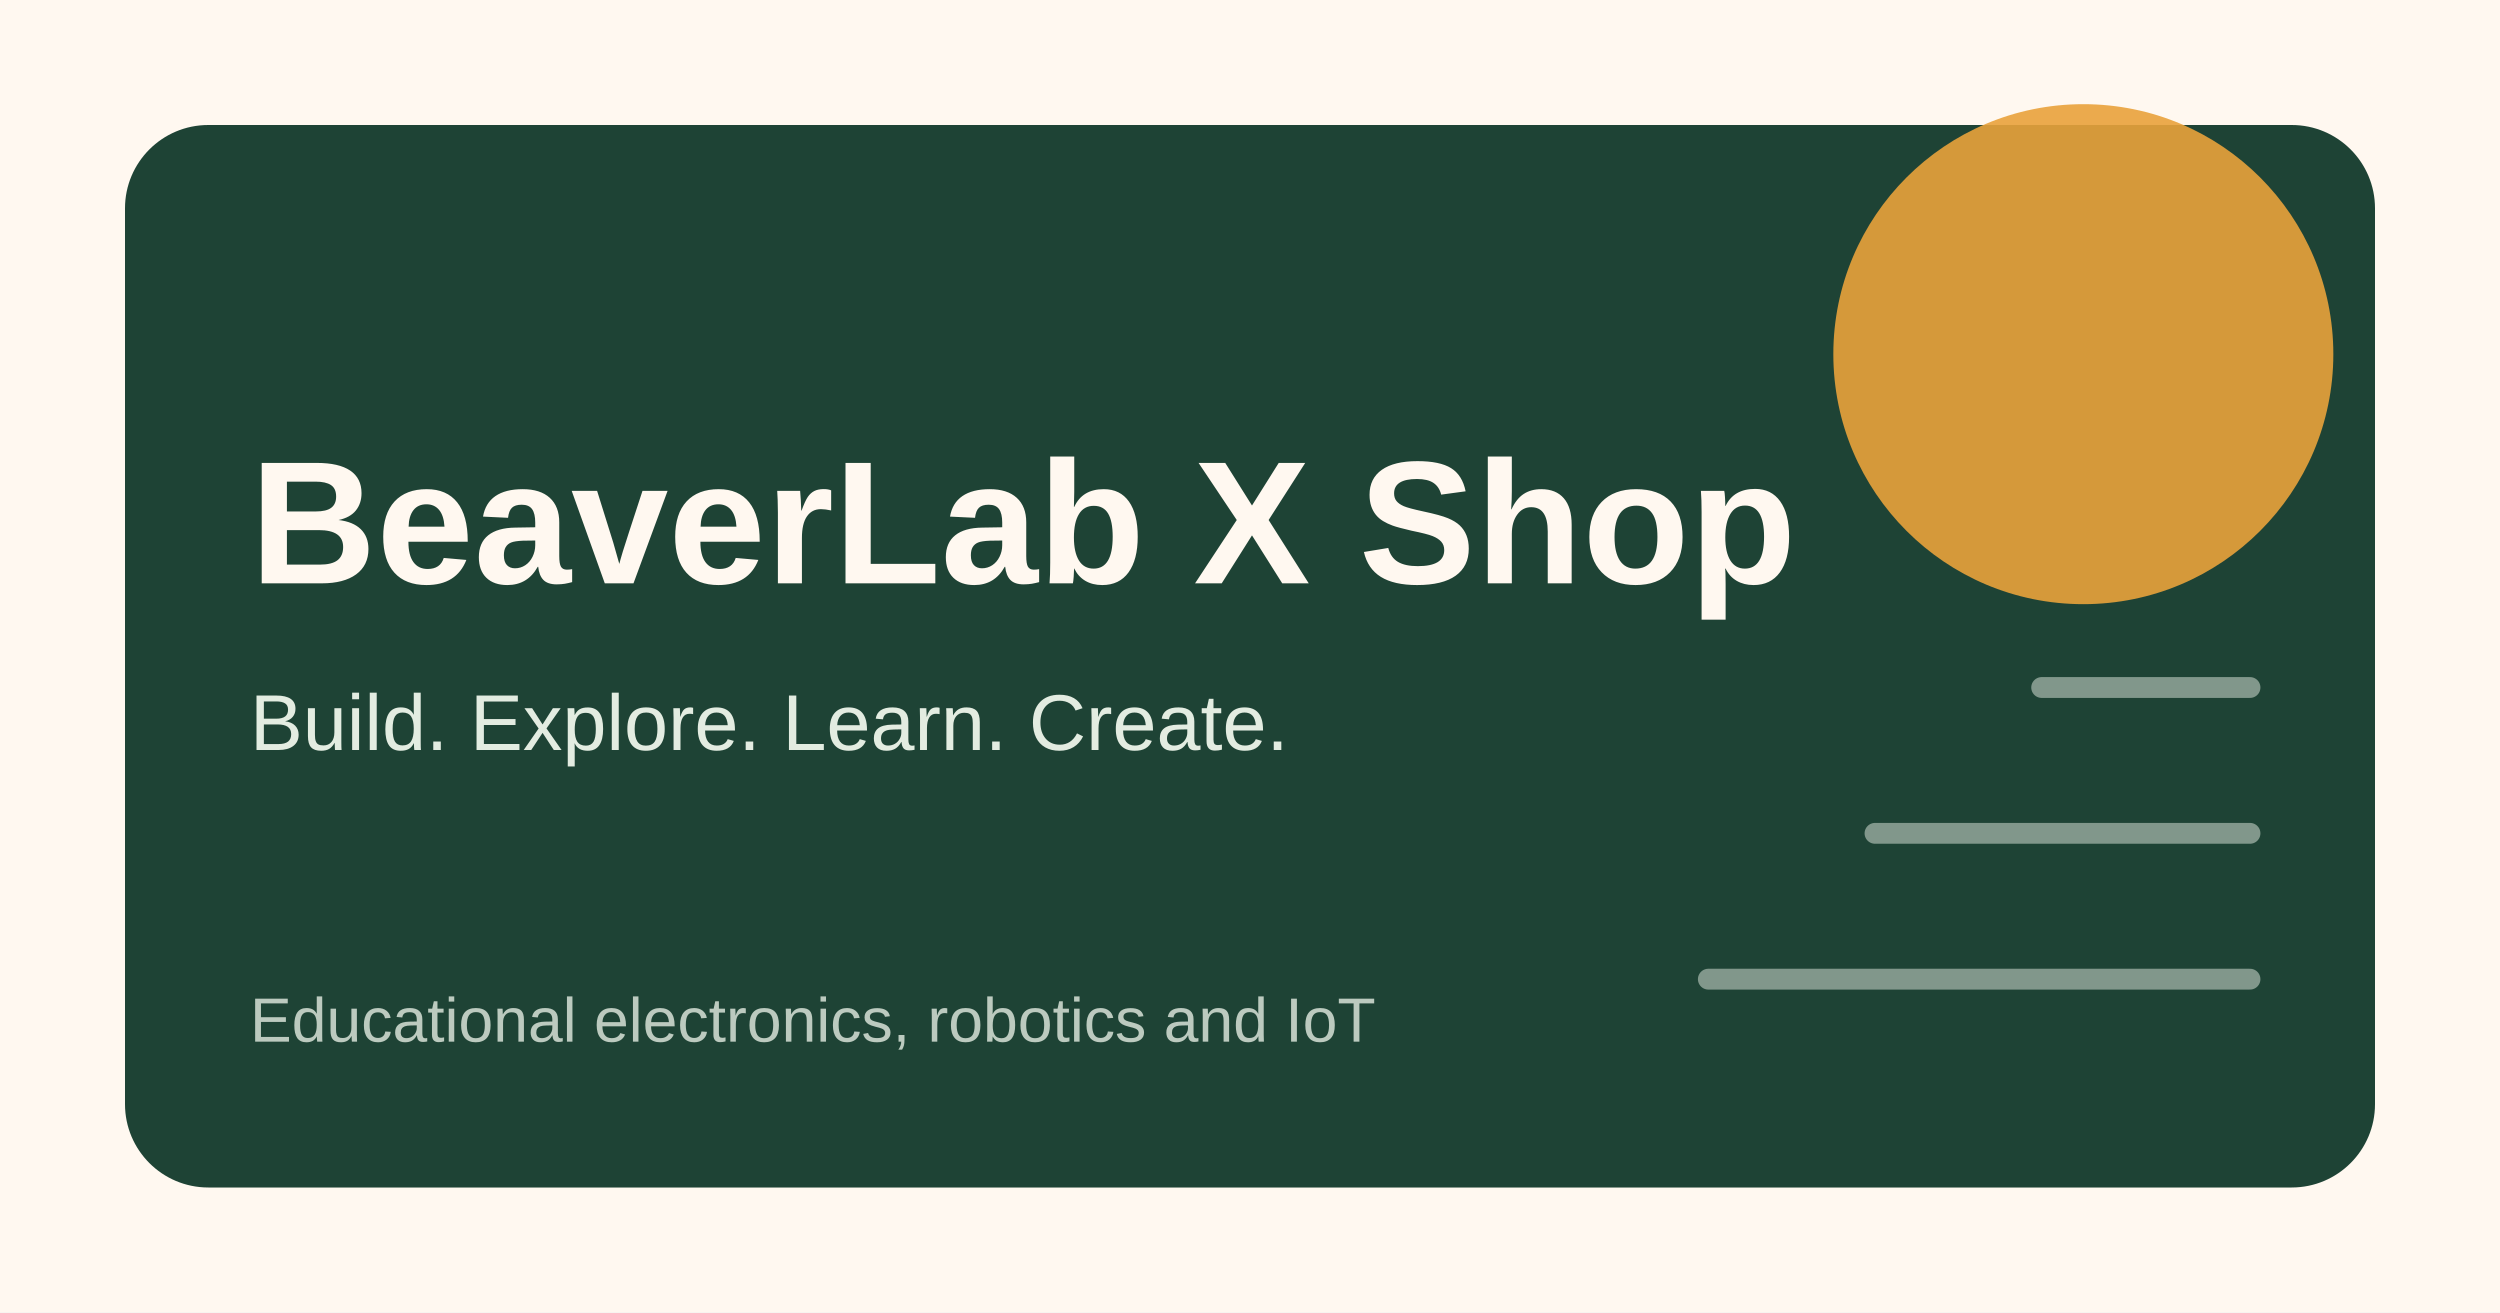
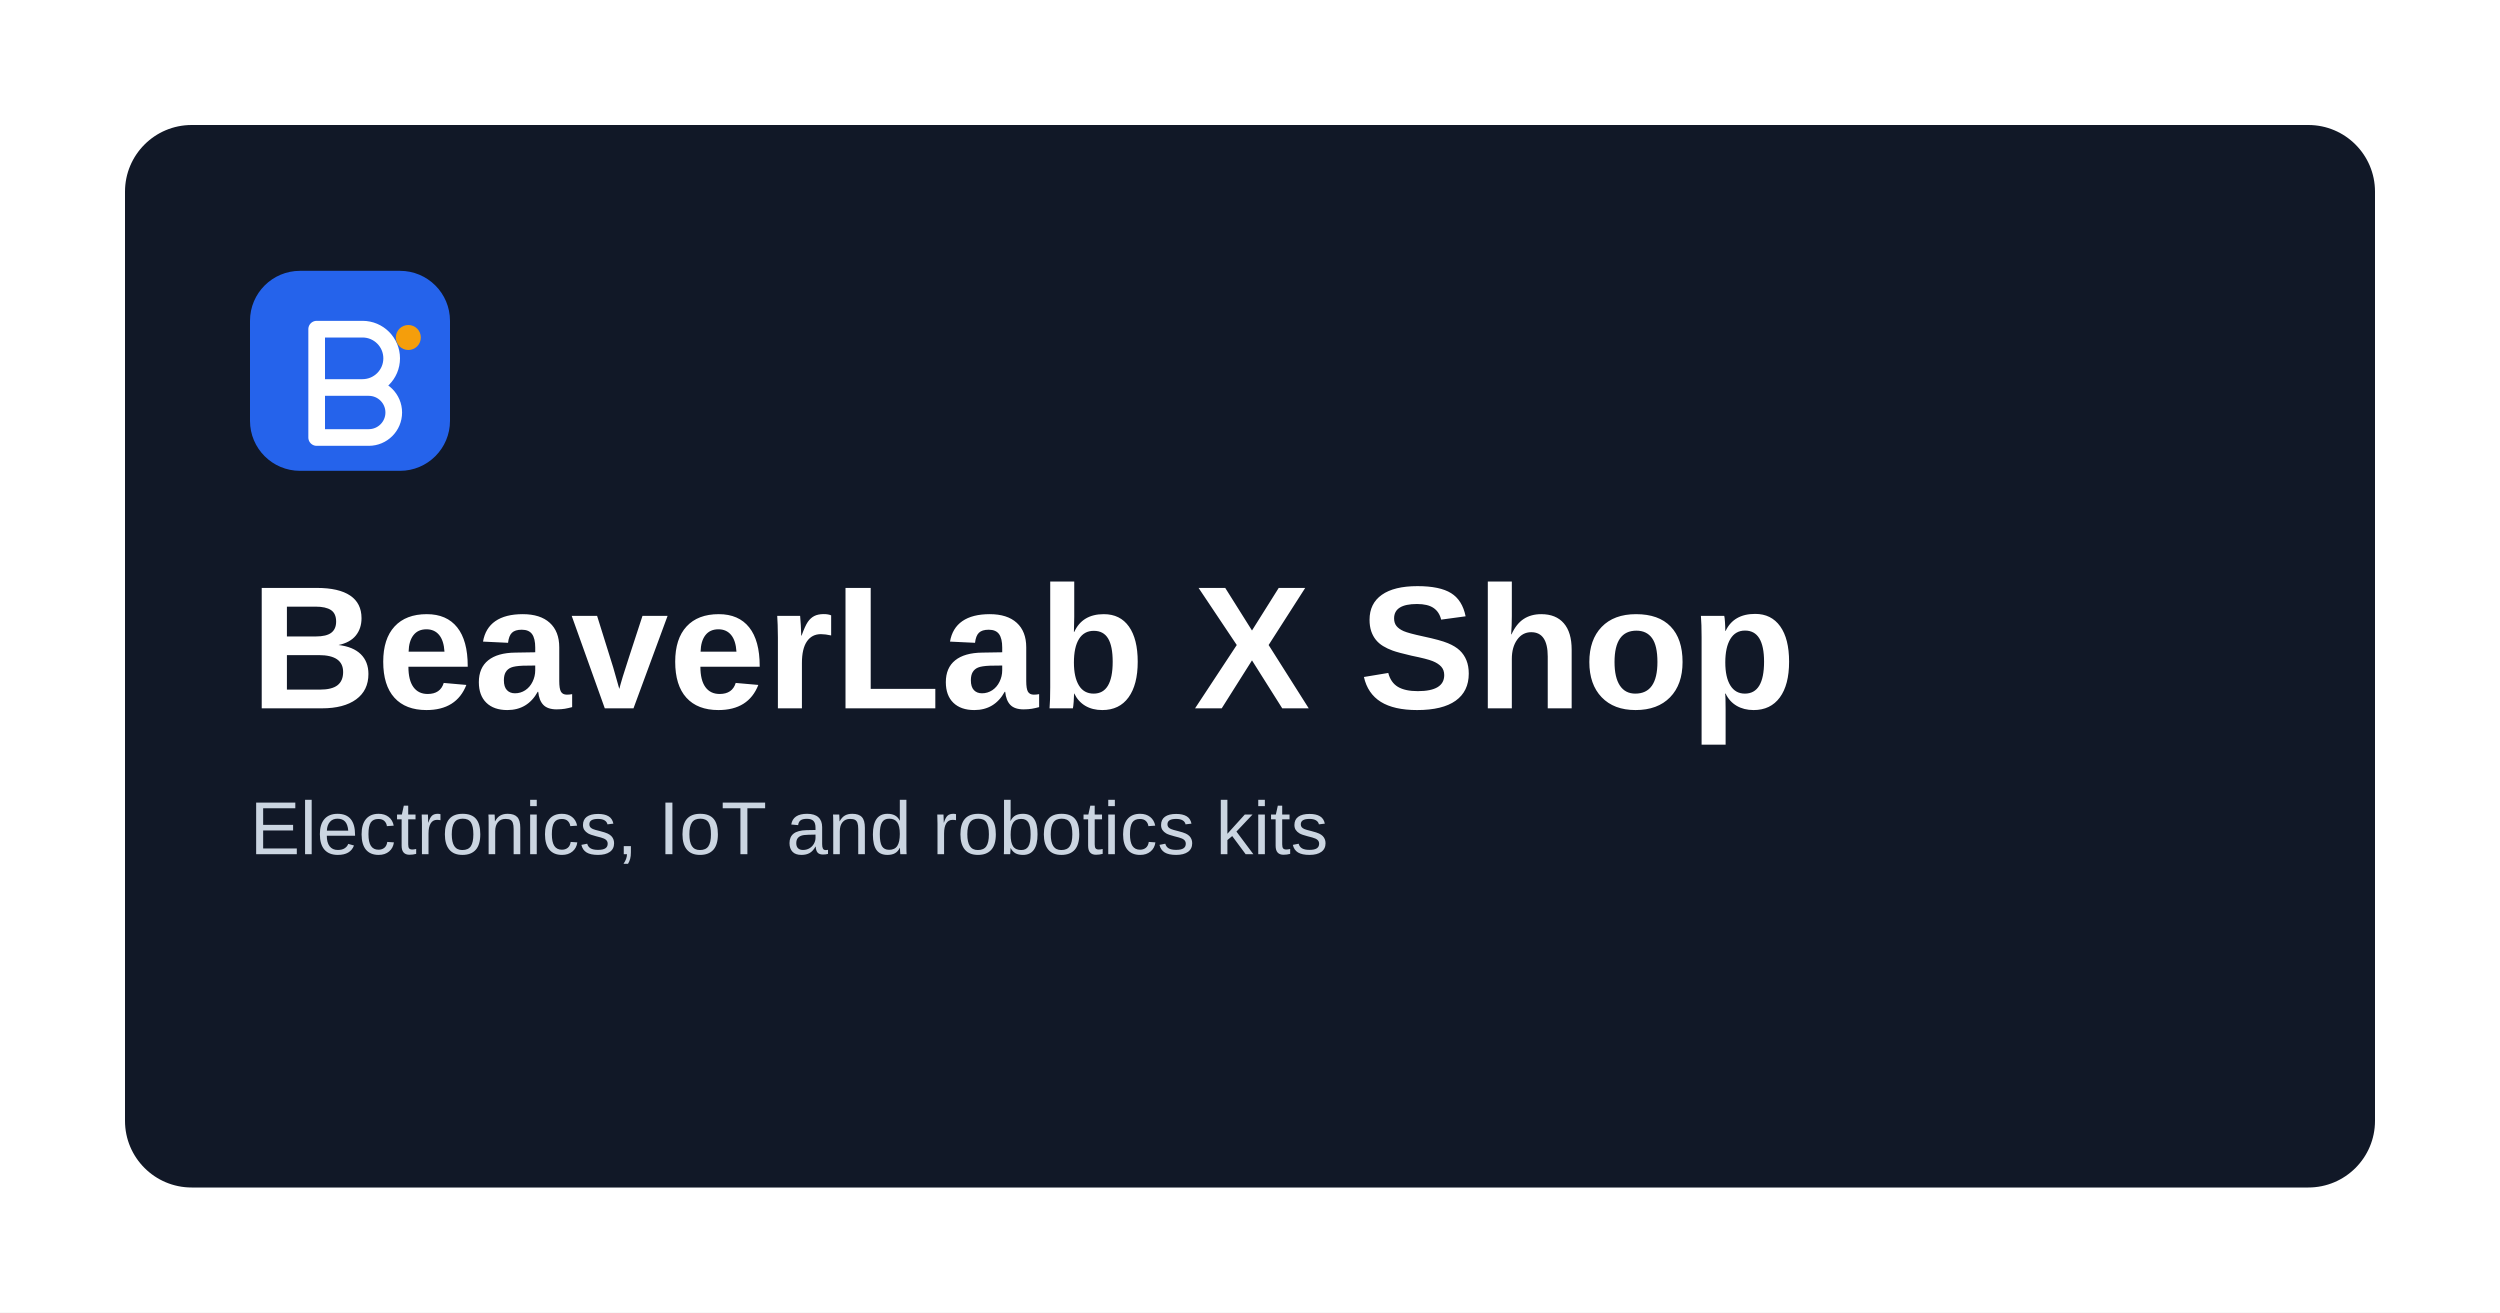
<svg xmlns="http://www.w3.org/2000/svg" viewBox="0 0 1200 630">
-   <rect width="1200" height="630" fill="#FFF8F0" />
-   <rect x="60" y="60" width="1080" height="510" rx="40" fill="#1E4335" />
-   <circle cx="1000" cy="170" r="120" fill="#E9A23B" opacity=".9" />
-   <path d="M820 470h260M900 400h180M980 330h100" stroke="#E3ECE1" stroke-width="10" stroke-linecap="round" opacity=".5" />
-   <text x="120" y="280" font-family="Arial, Helvetica, sans-serif" font-size="84" font-weight="700" fill="#FFF8F0">BeaverLab X Shop</text>
-   <text x="120" y="360" font-family="Arial, Helvetica, sans-serif" font-size="38" fill="#E3ECE1">Build. Explore. Learn. Create.</text>
-   <text x="120" y="500" font-family="Arial, Helvetica, sans-serif" font-size="30" fill="#E3ECE1" opacity=".8">Educational electronics, robotics and IoT</text>
+   <rect width="1200" height="630" fill="#FFFFFF" />
+   <rect x="60" y="60" width="1080" height="510" rx="32" fill="#111827" />
+   <rect x="120" y="130" width="96" height="96" rx="24" fill="#2563EB" />
+   <path d="M152 158h22a14 14 0 0 1 0 28h-22zM152 186h25a12 12 0 0 1 0 24h-25z" fill="none" stroke="#FFFFFF" stroke-width="8" stroke-linejoin="round" />
+   <circle cx="196" cy="162" r="6" fill="#F59E0B" />
+   <text x="120" y="340" font-family="Arial, Helvetica, sans-serif" font-size="84" font-weight="700" fill="#FFFFFF">BeaverLab X Shop</text>
+   <text x="120" y="410" font-family="Arial, Helvetica, sans-serif" font-size="36" fill="#CBD5E1">Electronics, IoT and robotics kits</text>
</svg>
